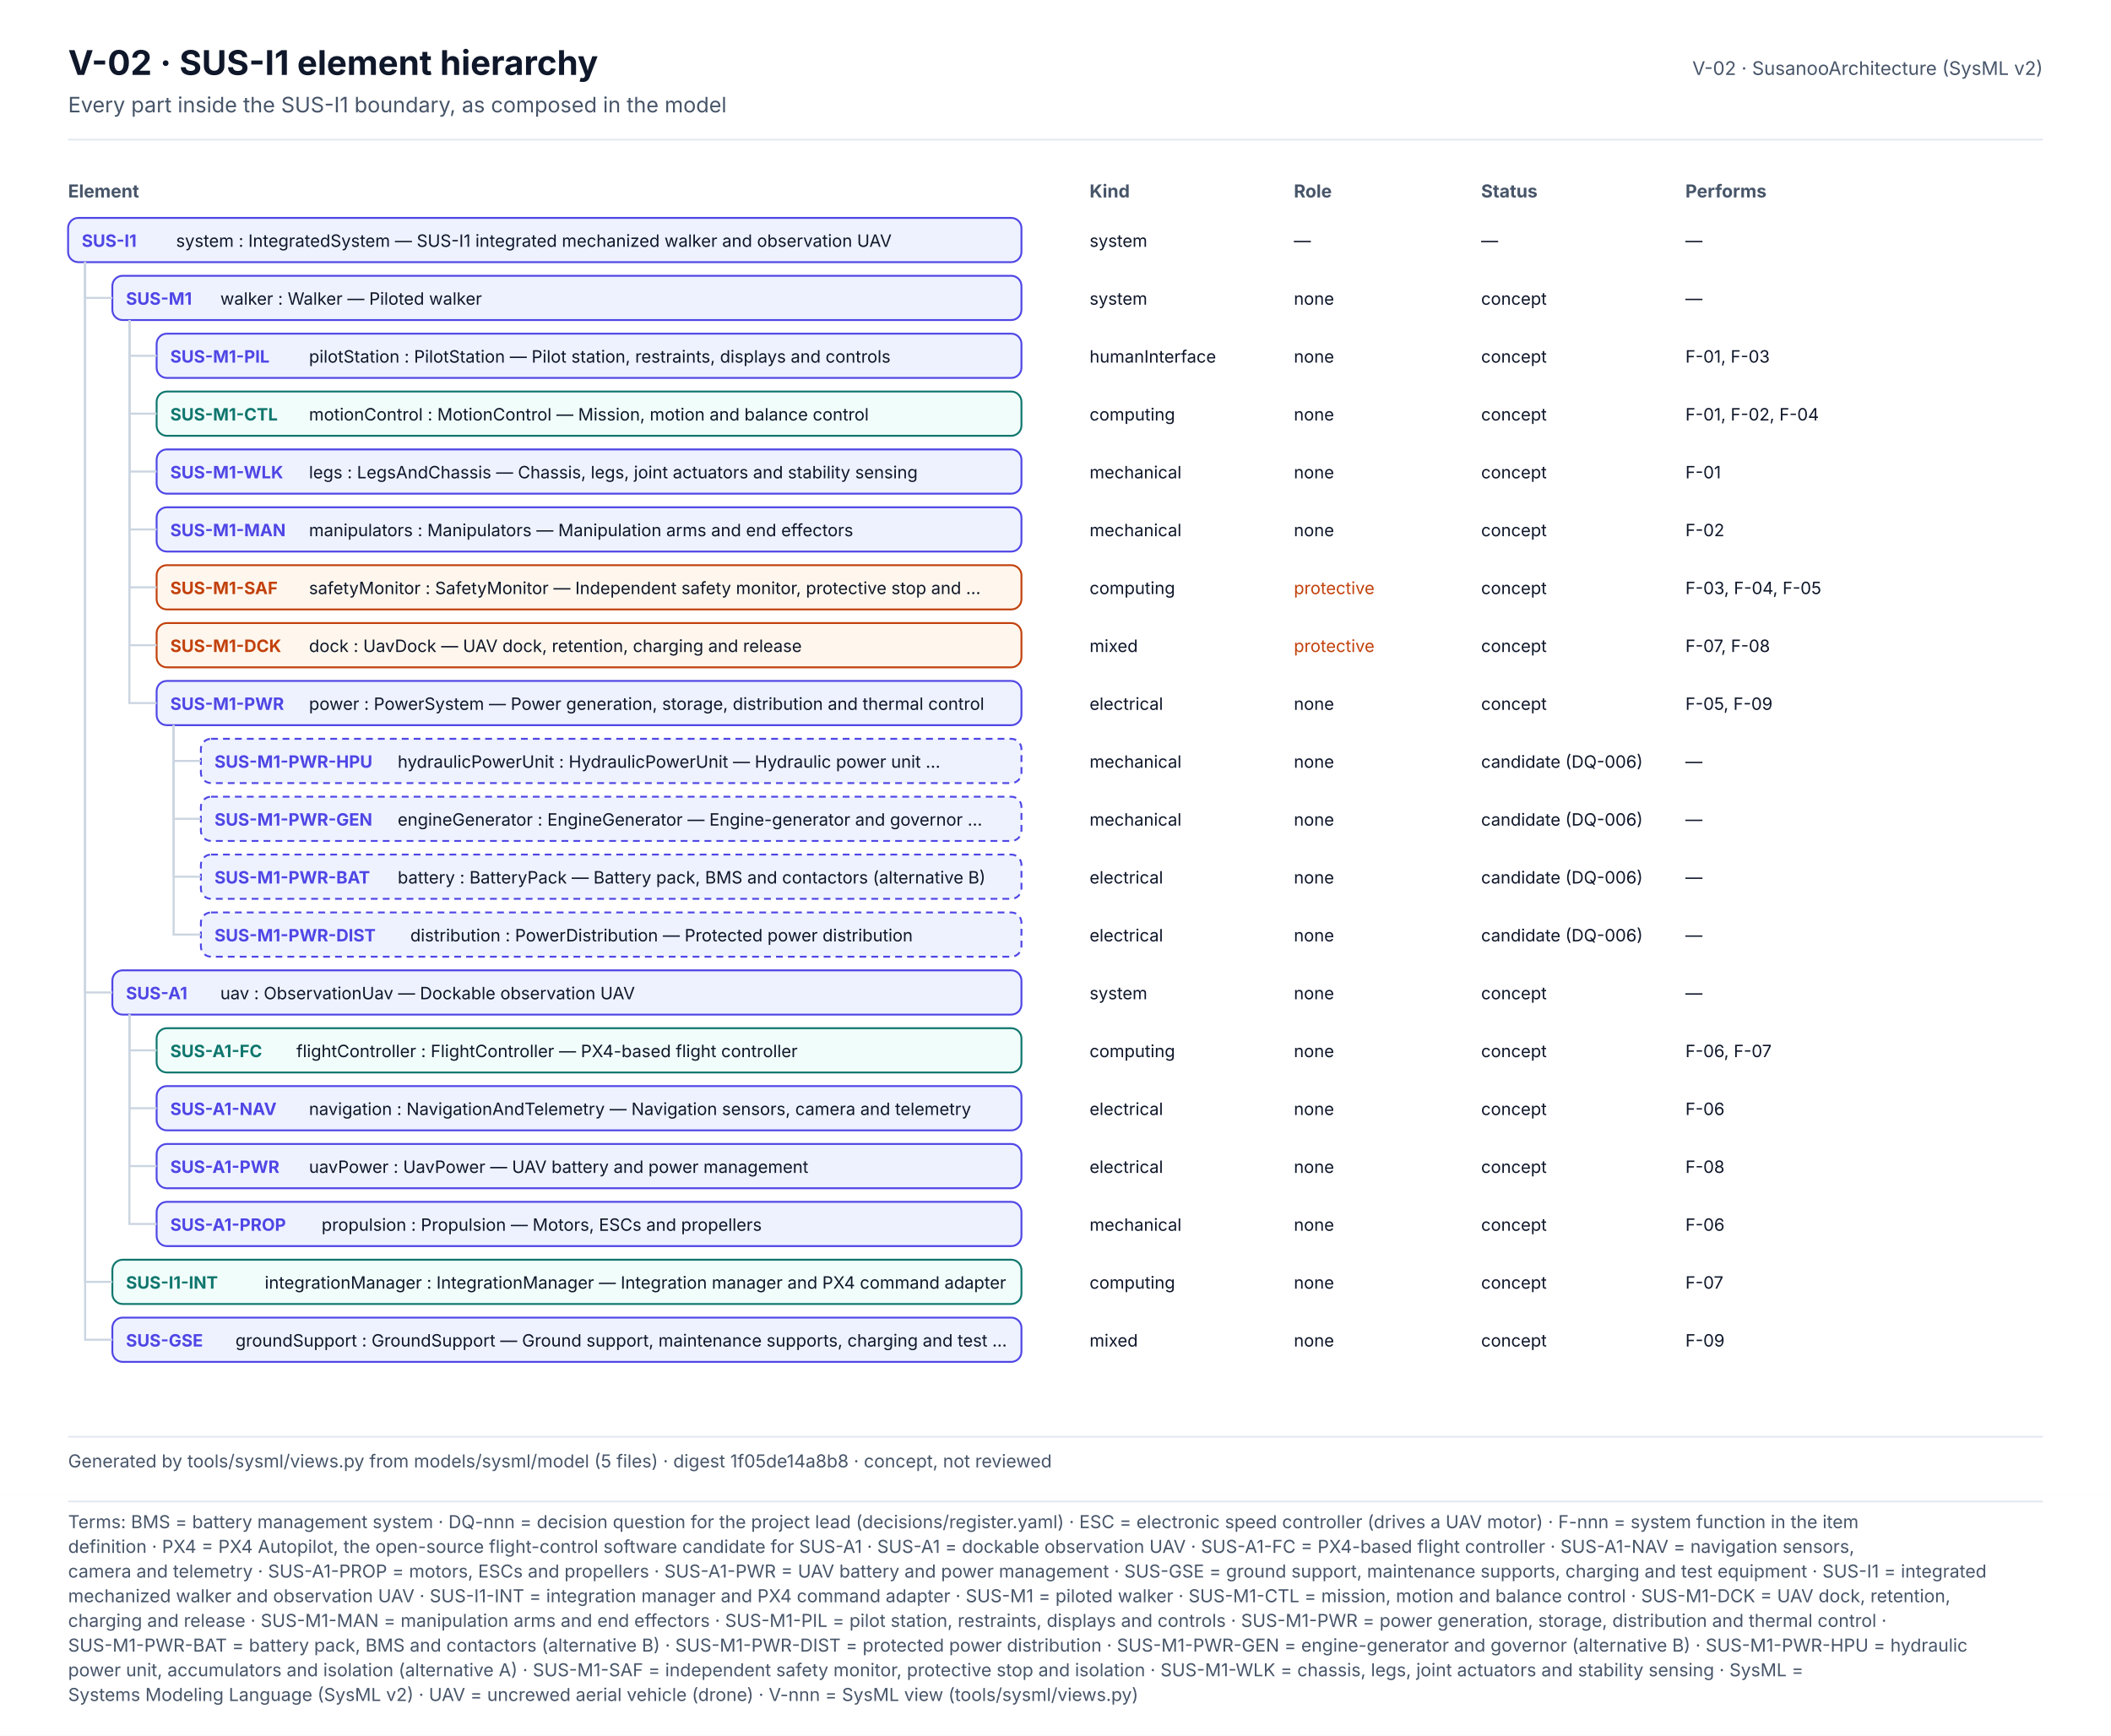
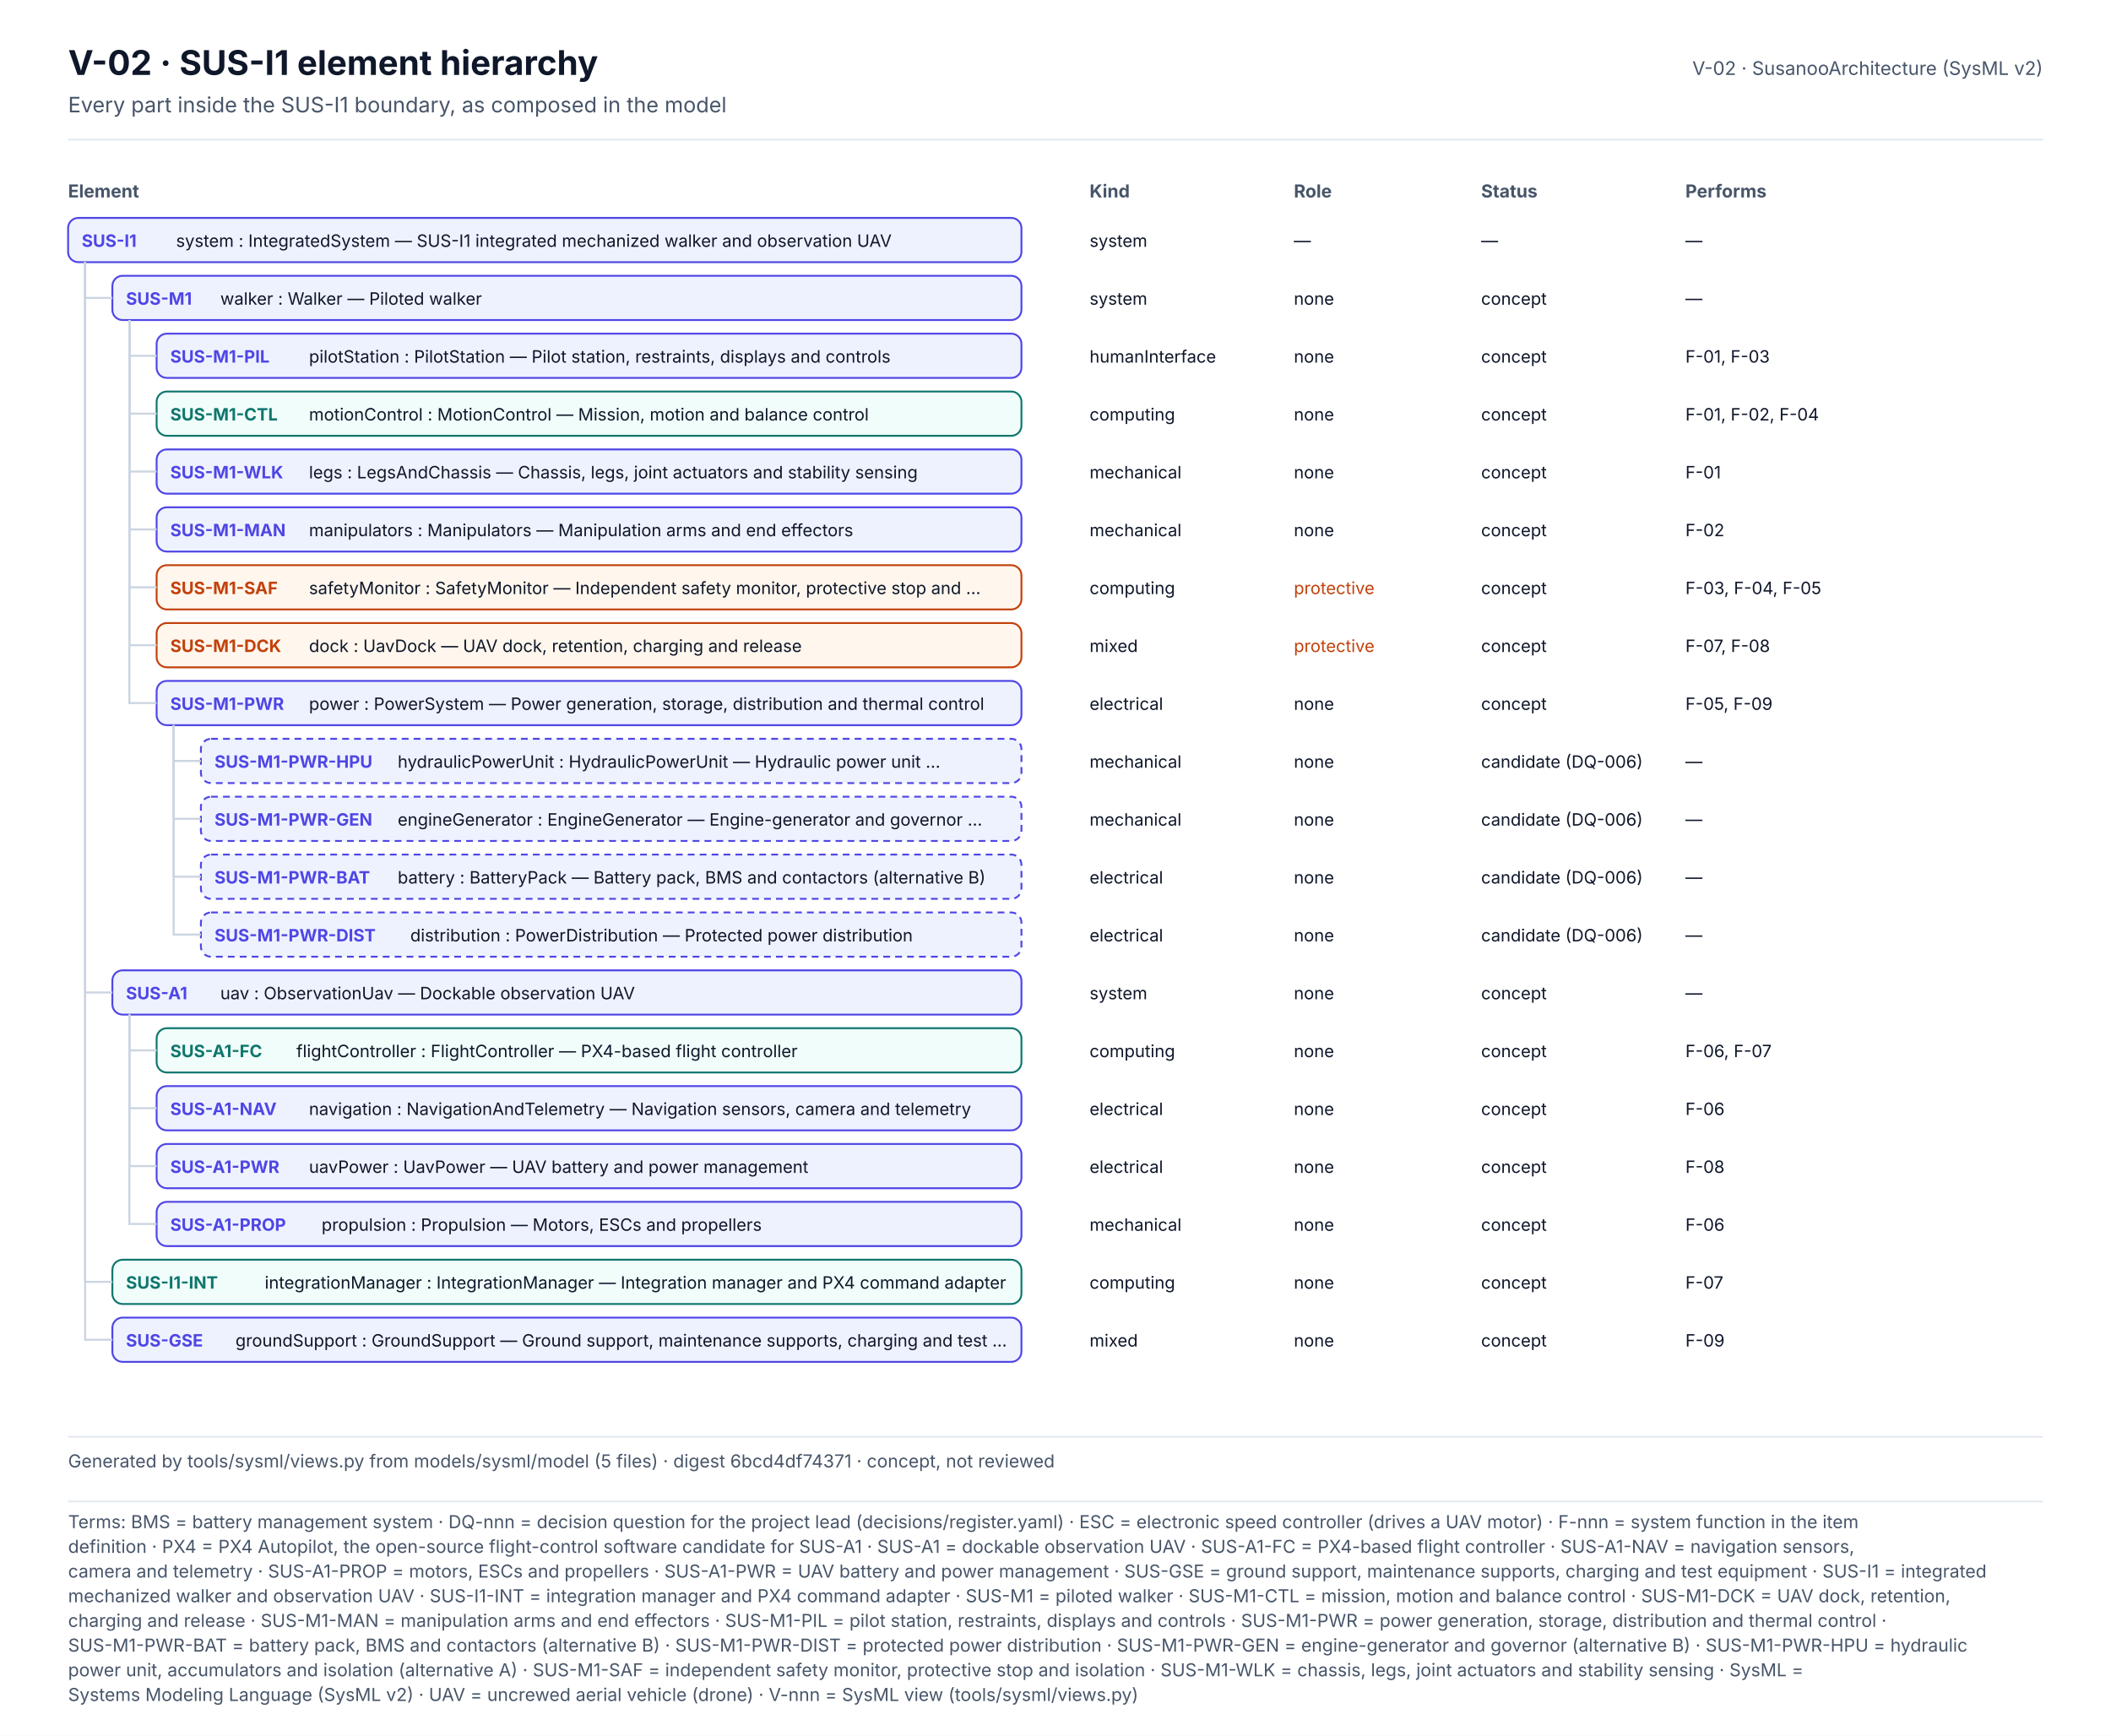
<svg xmlns="http://www.w3.org/2000/svg" width="1240" height="1019.6" viewBox="0 0 1240 1019.6" font-family="Inter, 'Segoe UI', Helvetica, Arial, sans-serif" role="img">
  <defs>
    <marker id="arr" viewBox="0 0 10 10" refX="9" refY="5" markerWidth="7" markerHeight="7" orient="auto-start-reverse">
      <path d="M0,0 L10,5 L0,10 z" fill="#475569" />
    </marker>
  </defs>
  <rect x="0" y="0" width="1240" height="878" rx="0" fill="#FFFFFF" stroke="none" stroke-width="0" />
  <text x="40" y="44" font-size="20" fill="#0F172A" font-weight="700">V-02 · SUS-I1 element hierarchy</text>
  <text x="40" y="66" font-size="12.5" fill="#475569">Every part inside the SUS-I1 boundary, as composed in the model</text>
  <text x="1200" y="44" font-size="11" fill="#475569" text-anchor="end">V-02 · SusanooArchitecture (SysML v2)</text>
  <line x1="40" y1="82" x2="1200" y2="82" stroke="#E2E8F0" stroke-width="1" />
  <text x="40" y="116" font-size="10.5" fill="#475569" font-weight="700">Element</text>
  <text x="640" y="116" font-size="10.5" fill="#475569" font-weight="700">Kind</text>
  <text x="760" y="116" font-size="10.5" fill="#475569" font-weight="700">Role</text>
  <text x="870" y="116" font-size="10.5" fill="#475569" font-weight="700">Status</text>
  <text x="990" y="116" font-size="10.5" fill="#475569" font-weight="700">Performs</text>
  <rect x="40" y="128" width="560" height="26" rx="6" fill="#EEF2FF" stroke="#4F46E5" stroke-width="1.1" />
  <text x="48" y="145" font-size="10" fill="#4F46E5" font-weight="700">SUS-I1</text>
  <text x="103.4" y="145" font-size="10" fill="#0F172A">system : IntegratedSystem — SUS-I1 integrated mechanized walker and observation UAV</text>
  <text x="640" y="145" font-size="10" fill="#0F172A">system</text>
  <text x="760" y="145" font-size="10" fill="#0F172A">—</text>
  <text x="870" y="145" font-size="10" fill="#0F172A">—</text>
  <text x="990" y="145" font-size="10" fill="#0F172A">—</text>
  <rect x="66" y="162" width="534" height="26" rx="6" fill="#EEF2FF" stroke="#4F46E5" stroke-width="1.1" />
  <text x="74" y="179" font-size="10" fill="#4F46E5" font-weight="700">SUS-M1</text>
  <text x="129.4" y="179" font-size="10" fill="#0F172A">walker : Walker — Piloted walker</text>
  <path d="M50,154 V175.0 H66" fill="none" stroke="#CBD5E1" stroke-width="1.2" />
  <text x="640" y="179" font-size="10" fill="#0F172A">system</text>
  <text x="760" y="179" font-size="10" fill="#0F172A">none</text>
  <text x="870" y="179" font-size="10" fill="#0F172A">concept</text>
  <text x="990" y="179" font-size="10" fill="#0F172A">—</text>
  <rect x="92" y="196" width="508" height="26" rx="6" fill="#EEF2FF" stroke="#4F46E5" stroke-width="1.1" />
  <text x="100" y="213" font-size="10" fill="#4F46E5" font-weight="700">SUS-M1-PIL</text>
  <text x="181.5" y="213" font-size="10" fill="#0F172A">pilotStation : PilotStation — Pilot station, restraints, displays and controls</text>
  <path d="M76,188 V209.0 H92" fill="none" stroke="#CBD5E1" stroke-width="1.2" />
  <text x="640" y="213" font-size="10" fill="#0F172A">humanInterface</text>
  <text x="760" y="213" font-size="10" fill="#0F172A">none</text>
  <text x="870" y="213" font-size="10" fill="#0F172A">concept</text>
  <text x="990" y="213" font-size="10" fill="#0F172A">F-01, F-03</text>
  <rect x="92" y="230" width="508" height="26" rx="6" fill="#F0FDFA" stroke="#0F766E" stroke-width="1.1" />
  <text x="100" y="247" font-size="10" fill="#0F766E" font-weight="700">SUS-M1-CTL</text>
  <text x="181.5" y="247" font-size="10" fill="#0F172A">motionControl : MotionControl — Mission, motion and balance control</text>
  <path d="M76,188 V243.0 H92" fill="none" stroke="#CBD5E1" stroke-width="1.2" />
  <text x="640" y="247" font-size="10" fill="#0F172A">computing</text>
  <text x="760" y="247" font-size="10" fill="#0F172A">none</text>
  <text x="870" y="247" font-size="10" fill="#0F172A">concept</text>
  <text x="990" y="247" font-size="10" fill="#0F172A">F-01, F-02, F-04</text>
  <rect x="92" y="264" width="508" height="26" rx="6" fill="#EEF2FF" stroke="#4F46E5" stroke-width="1.1" />
  <text x="100" y="281" font-size="10" fill="#4F46E5" font-weight="700">SUS-M1-WLK</text>
  <text x="181.5" y="281" font-size="10" fill="#0F172A">legs : LegsAndChassis — Chassis, legs, joint actuators and stability sensing</text>
  <path d="M76,188 V277.0 H92" fill="none" stroke="#CBD5E1" stroke-width="1.2" />
  <text x="640" y="281" font-size="10" fill="#0F172A">mechanical</text>
  <text x="760" y="281" font-size="10" fill="#0F172A">none</text>
  <text x="870" y="281" font-size="10" fill="#0F172A">concept</text>
  <text x="990" y="281" font-size="10" fill="#0F172A">F-01</text>
  <rect x="92" y="298" width="508" height="26" rx="6" fill="#EEF2FF" stroke="#4F46E5" stroke-width="1.1" />
  <text x="100" y="315" font-size="10" fill="#4F46E5" font-weight="700">SUS-M1-MAN</text>
  <text x="181.5" y="315" font-size="10" fill="#0F172A">manipulators : Manipulators — Manipulation arms and end effectors</text>
  <path d="M76,188 V311.0 H92" fill="none" stroke="#CBD5E1" stroke-width="1.2" />
  <text x="640" y="315" font-size="10" fill="#0F172A">mechanical</text>
  <text x="760" y="315" font-size="10" fill="#0F172A">none</text>
  <text x="870" y="315" font-size="10" fill="#0F172A">concept</text>
  <text x="990" y="315" font-size="10" fill="#0F172A">F-02</text>
  <rect x="92" y="332" width="508" height="26" rx="6" fill="#FFF7ED" stroke="#C2410C" stroke-width="1.1" />
  <text x="100" y="349" font-size="10" fill="#C2410C" font-weight="700">SUS-M1-SAF</text>
  <text x="181.5" y="349" font-size="10" fill="#0F172A">safetyMonitor : SafetyMonitor — Independent safety monitor, protective stop and …</text>
  <path d="M76,188 V345.0 H92" fill="none" stroke="#CBD5E1" stroke-width="1.2" />
  <text x="640" y="349" font-size="10" fill="#0F172A">computing</text>
  <text x="760" y="349" font-size="10" fill="#C2410C">protective</text>
  <text x="870" y="349" font-size="10" fill="#0F172A">concept</text>
  <text x="990" y="349" font-size="10" fill="#0F172A">F-03, F-04, F-05</text>
  <rect x="92" y="366" width="508" height="26" rx="6" fill="#FFF7ED" stroke="#C2410C" stroke-width="1.1" />
  <text x="100" y="383" font-size="10" fill="#C2410C" font-weight="700">SUS-M1-DCK</text>
  <text x="181.5" y="383" font-size="10" fill="#0F172A">dock : UavDock — UAV dock, retention, charging and release</text>
  <path d="M76,188 V379.0 H92" fill="none" stroke="#CBD5E1" stroke-width="1.2" />
  <text x="640" y="383" font-size="10" fill="#0F172A">mixed</text>
  <text x="760" y="383" font-size="10" fill="#C2410C">protective</text>
  <text x="870" y="383" font-size="10" fill="#0F172A">concept</text>
  <text x="990" y="383" font-size="10" fill="#0F172A">F-07, F-08</text>
  <rect x="92" y="400" width="508" height="26" rx="6" fill="#EEF2FF" stroke="#4F46E5" stroke-width="1.1" />
  <text x="100" y="417" font-size="10" fill="#4F46E5" font-weight="700">SUS-M1-PWR</text>
  <text x="181.5" y="417" font-size="10" fill="#0F172A">power : PowerSystem — Power generation, storage, distribution and thermal control</text>
  <path d="M76,188 V413.0 H92" fill="none" stroke="#CBD5E1" stroke-width="1.2" />
  <text x="640" y="417" font-size="10" fill="#0F172A">electrical</text>
  <text x="760" y="417" font-size="10" fill="#0F172A">none</text>
  <text x="870" y="417" font-size="10" fill="#0F172A">concept</text>
  <text x="990" y="417" font-size="10" fill="#0F172A">F-05, F-09</text>
  <rect x="118" y="434" width="482" height="26" rx="6" fill="#EEF2FF" stroke="#4F46E5" stroke-width="1.1" stroke-dasharray="4 3" />
  <text x="126" y="451" font-size="10" fill="#4F46E5" font-weight="700">SUS-M1-PWR-HPU</text>
  <text x="233.6" y="451" font-size="10" fill="#0F172A">hydraulicPowerUnit : HydraulicPowerUnit — Hydraulic power unit …</text>
  <path d="M102,426 V447.0 H118" fill="none" stroke="#CBD5E1" stroke-width="1.2" />
  <text x="640" y="451" font-size="10" fill="#0F172A">mechanical</text>
  <text x="760" y="451" font-size="10" fill="#0F172A">none</text>
  <text x="870" y="451" font-size="10" fill="#0F172A">candidate (DQ-006)</text>
  <text x="990" y="451" font-size="10" fill="#0F172A">—</text>
  <rect x="118" y="468" width="482" height="26" rx="6" fill="#EEF2FF" stroke="#4F46E5" stroke-width="1.1" stroke-dasharray="4 3" />
  <text x="126" y="485" font-size="10" fill="#4F46E5" font-weight="700">SUS-M1-PWR-GEN</text>
  <text x="233.6" y="485" font-size="10" fill="#0F172A">engineGenerator : EngineGenerator — Engine-generator and governor …</text>
  <path d="M102,426 V481.0 H118" fill="none" stroke="#CBD5E1" stroke-width="1.2" />
  <text x="640" y="485" font-size="10" fill="#0F172A">mechanical</text>
  <text x="760" y="485" font-size="10" fill="#0F172A">none</text>
  <text x="870" y="485" font-size="10" fill="#0F172A">candidate (DQ-006)</text>
  <text x="990" y="485" font-size="10" fill="#0F172A">—</text>
  <rect x="118" y="502" width="482" height="26" rx="6" fill="#EEF2FF" stroke="#4F46E5" stroke-width="1.1" stroke-dasharray="4 3" />
  <text x="126" y="519" font-size="10" fill="#4F46E5" font-weight="700">SUS-M1-PWR-BAT</text>
  <text x="233.6" y="519" font-size="10" fill="#0F172A">battery : BatteryPack — Battery pack, BMS and contactors (alternative B)</text>
  <path d="M102,426 V515.0 H118" fill="none" stroke="#CBD5E1" stroke-width="1.2" />
  <text x="640" y="519" font-size="10" fill="#0F172A">electrical</text>
  <text x="760" y="519" font-size="10" fill="#0F172A">none</text>
  <text x="870" y="519" font-size="10" fill="#0F172A">candidate (DQ-006)</text>
  <text x="990" y="519" font-size="10" fill="#0F172A">—</text>
  <rect x="118" y="536" width="482" height="26" rx="6" fill="#EEF2FF" stroke="#4F46E5" stroke-width="1.1" stroke-dasharray="4 3" />
  <text x="126" y="553" font-size="10" fill="#4F46E5" font-weight="700">SUS-M1-PWR-DIST</text>
  <text x="241" y="553" font-size="10" fill="#0F172A">distribution : PowerDistribution — Protected power distribution</text>
  <path d="M102,426 V549.0 H118" fill="none" stroke="#CBD5E1" stroke-width="1.2" />
  <text x="640" y="553" font-size="10" fill="#0F172A">electrical</text>
  <text x="760" y="553" font-size="10" fill="#0F172A">none</text>
  <text x="870" y="553" font-size="10" fill="#0F172A">candidate (DQ-006)</text>
  <text x="990" y="553" font-size="10" fill="#0F172A">—</text>
  <rect x="66" y="570" width="534" height="26" rx="6" fill="#EEF2FF" stroke="#4F46E5" stroke-width="1.1" />
  <text x="74" y="587" font-size="10" fill="#4F46E5" font-weight="700">SUS-A1</text>
  <text x="129.4" y="587" font-size="10" fill="#0F172A">uav : ObservationUav — Dockable observation UAV</text>
  <path d="M50,154 V583.0 H66" fill="none" stroke="#CBD5E1" stroke-width="1.2" />
  <text x="640" y="587" font-size="10" fill="#0F172A">system</text>
  <text x="760" y="587" font-size="10" fill="#0F172A">none</text>
  <text x="870" y="587" font-size="10" fill="#0F172A">concept</text>
  <text x="990" y="587" font-size="10" fill="#0F172A">—</text>
  <rect x="92" y="604" width="508" height="26" rx="6" fill="#F0FDFA" stroke="#0F766E" stroke-width="1.1" />
  <text x="100" y="621" font-size="10" fill="#0F766E" font-weight="700">SUS-A1-FC</text>
  <text x="174.1" y="621" font-size="10" fill="#0F172A">flightController : FlightController — PX4-based flight controller</text>
  <path d="M76,596 V617.0 H92" fill="none" stroke="#CBD5E1" stroke-width="1.2" />
  <text x="640" y="621" font-size="10" fill="#0F172A">computing</text>
  <text x="760" y="621" font-size="10" fill="#0F172A">none</text>
  <text x="870" y="621" font-size="10" fill="#0F172A">concept</text>
  <text x="990" y="621" font-size="10" fill="#0F172A">F-06, F-07</text>
  <rect x="92" y="638" width="508" height="26" rx="6" fill="#EEF2FF" stroke="#4F46E5" stroke-width="1.1" />
  <text x="100" y="655" font-size="10" fill="#4F46E5" font-weight="700">SUS-A1-NAV</text>
  <text x="181.5" y="655" font-size="10" fill="#0F172A">navigation : NavigationAndTelemetry — Navigation sensors, camera and telemetry</text>
  <path d="M76,596 V651.0 H92" fill="none" stroke="#CBD5E1" stroke-width="1.2" />
  <text x="640" y="655" font-size="10" fill="#0F172A">electrical</text>
  <text x="760" y="655" font-size="10" fill="#0F172A">none</text>
  <text x="870" y="655" font-size="10" fill="#0F172A">concept</text>
  <text x="990" y="655" font-size="10" fill="#0F172A">F-06</text>
  <rect x="92" y="672" width="508" height="26" rx="6" fill="#EEF2FF" stroke="#4F46E5" stroke-width="1.1" />
  <text x="100" y="689" font-size="10" fill="#4F46E5" font-weight="700">SUS-A1-PWR</text>
  <text x="181.5" y="689" font-size="10" fill="#0F172A">uavPower : UavPower — UAV battery and power management</text>
  <path d="M76,596 V685.0 H92" fill="none" stroke="#CBD5E1" stroke-width="1.2" />
  <text x="640" y="689" font-size="10" fill="#0F172A">electrical</text>
  <text x="760" y="689" font-size="10" fill="#0F172A">none</text>
  <text x="870" y="689" font-size="10" fill="#0F172A">concept</text>
  <text x="990" y="689" font-size="10" fill="#0F172A">F-08</text>
  <rect x="92" y="706" width="508" height="26" rx="6" fill="#EEF2FF" stroke="#4F46E5" stroke-width="1.1" />
  <text x="100" y="723" font-size="10" fill="#4F46E5" font-weight="700">SUS-A1-PROP</text>
  <text x="188.9" y="723" font-size="10" fill="#0F172A">propulsion : Propulsion — Motors, ESCs and propellers</text>
  <path d="M76,596 V719.0 H92" fill="none" stroke="#CBD5E1" stroke-width="1.2" />
  <text x="640" y="723" font-size="10" fill="#0F172A">mechanical</text>
  <text x="760" y="723" font-size="10" fill="#0F172A">none</text>
  <text x="870" y="723" font-size="10" fill="#0F172A">concept</text>
  <text x="990" y="723" font-size="10" fill="#0F172A">F-06</text>
  <rect x="66" y="740" width="534" height="26" rx="6" fill="#F0FDFA" stroke="#0F766E" stroke-width="1.1" />
  <text x="74" y="757" font-size="10" fill="#0F766E" font-weight="700">SUS-I1-INT</text>
  <text x="155.5" y="757" font-size="10" fill="#0F172A">integrationManager : IntegrationManager — Integration manager and PX4 command adapter</text>
  <path d="M50,154 V753.0 H66" fill="none" stroke="#CBD5E1" stroke-width="1.2" />
  <text x="640" y="757" font-size="10" fill="#0F172A">computing</text>
  <text x="760" y="757" font-size="10" fill="#0F172A">none</text>
  <text x="870" y="757" font-size="10" fill="#0F172A">concept</text>
  <text x="990" y="757" font-size="10" fill="#0F172A">F-07</text>
  <rect x="66" y="774" width="534" height="26" rx="6" fill="#EEF2FF" stroke="#4F46E5" stroke-width="1.1" />
  <text x="74" y="791" font-size="10" fill="#4F46E5" font-weight="700">SUS-GSE</text>
  <text x="138.3" y="791" font-size="10" fill="#0F172A">groundSupport : GroundSupport — Ground support, maintenance supports, charging and test …</text>
  <path d="M50,154 V787.0 H66" fill="none" stroke="#CBD5E1" stroke-width="1.2" />
  <text x="640" y="791" font-size="10" fill="#0F172A">mixed</text>
  <text x="760" y="791" font-size="10" fill="#0F172A">none</text>
  <text x="870" y="791" font-size="10" fill="#0F172A">concept</text>
  <text x="990" y="791" font-size="10" fill="#0F172A">F-09</text>
  <line x1="40" y1="844" x2="1200" y2="844" stroke="#E2E8F0" stroke-width="1" />
-   <text x="40" y="862" font-size="10.5" fill="#475569">Generated by tools/sysml/views.py from models/sysml/model (5 files) · digest 1f05de14a8b8 · concept, not reviewed</text>
+   <text x="40" y="862" font-size="10.5" fill="#475569">Generated by tools/sysml/views.py from models/sysml/model (5 files) · digest 6bcd4df74371 · concept, not reviewed</text>
  <g class="terms" data-base-h="878">
    <rect x="0" y="878" width="1240" height="141.6" fill="#FFFFFF" />
    <line x1="40" y1="882" x2="1200" y2="882" stroke="#E2E8F0" stroke-width="1" />
    <text x="40" y="897.7" font-size="10.5" fill="#475569" font-family="Inter, 'Segoe UI', Helvetica, Arial, sans-serif">Terms: BMS = battery management system · DQ-nnn = decision question for the project lead (decisions/register.yaml) · ESC = electronic speed controller (drives a UAV motor) · F-nnn = system function in the item</text>
    <text x="40" y="912.2" font-size="10.5" fill="#475569" font-family="Inter, 'Segoe UI', Helvetica, Arial, sans-serif">definition · PX4 = PX4 Autopilot, the open-source flight-control software candidate for SUS-A1 · SUS-A1 = dockable observation UAV · SUS-A1-FC = PX4-based flight controller · SUS-A1-NAV = navigation sensors,</text>
    <text x="40" y="926.7" font-size="10.5" fill="#475569" font-family="Inter, 'Segoe UI', Helvetica, Arial, sans-serif">camera and telemetry · SUS-A1-PROP = motors, ESCs and propellers · SUS-A1-PWR = UAV battery and power management · SUS-GSE = ground support, maintenance supports, charging and test equipment · SUS-I1 = integrated</text>
    <text x="40" y="941.2" font-size="10.5" fill="#475569" font-family="Inter, 'Segoe UI', Helvetica, Arial, sans-serif">mechanized walker and observation UAV · SUS-I1-INT = integration manager and PX4 command adapter · SUS-M1 = piloted walker · SUS-M1-CTL = mission, motion and balance control · SUS-M1-DCK = UAV dock, retention,</text>
    <text x="40" y="955.7" font-size="10.5" fill="#475569" font-family="Inter, 'Segoe UI', Helvetica, Arial, sans-serif">charging and release · SUS-M1-MAN = manipulation arms and end effectors · SUS-M1-PIL = pilot station, restraints, displays and controls · SUS-M1-PWR = power generation, storage, distribution and thermal control ·</text>
    <text x="40" y="970.2" font-size="10.5" fill="#475569" font-family="Inter, 'Segoe UI', Helvetica, Arial, sans-serif">SUS-M1-PWR-BAT = battery pack, BMS and contactors (alternative B) · SUS-M1-PWR-DIST = protected power distribution · SUS-M1-PWR-GEN = engine-generator and governor (alternative B) · SUS-M1-PWR-HPU = hydraulic</text>
    <text x="40" y="984.7" font-size="10.5" fill="#475569" font-family="Inter, 'Segoe UI', Helvetica, Arial, sans-serif">power unit, accumulators and isolation (alternative A) · SUS-M1-SAF = independent safety monitor, protective stop and isolation · SUS-M1-WLK = chassis, legs, joint actuators and stability sensing · SysML =</text>
    <text x="40" y="999.2" font-size="10.5" fill="#475569" font-family="Inter, 'Segoe UI', Helvetica, Arial, sans-serif">Systems Modeling Language (SysML v2) · UAV = uncrewed aerial vehicle (drone) · V-nnn = SysML view (tools/sysml/views.py)</text>
  </g>
</svg>
